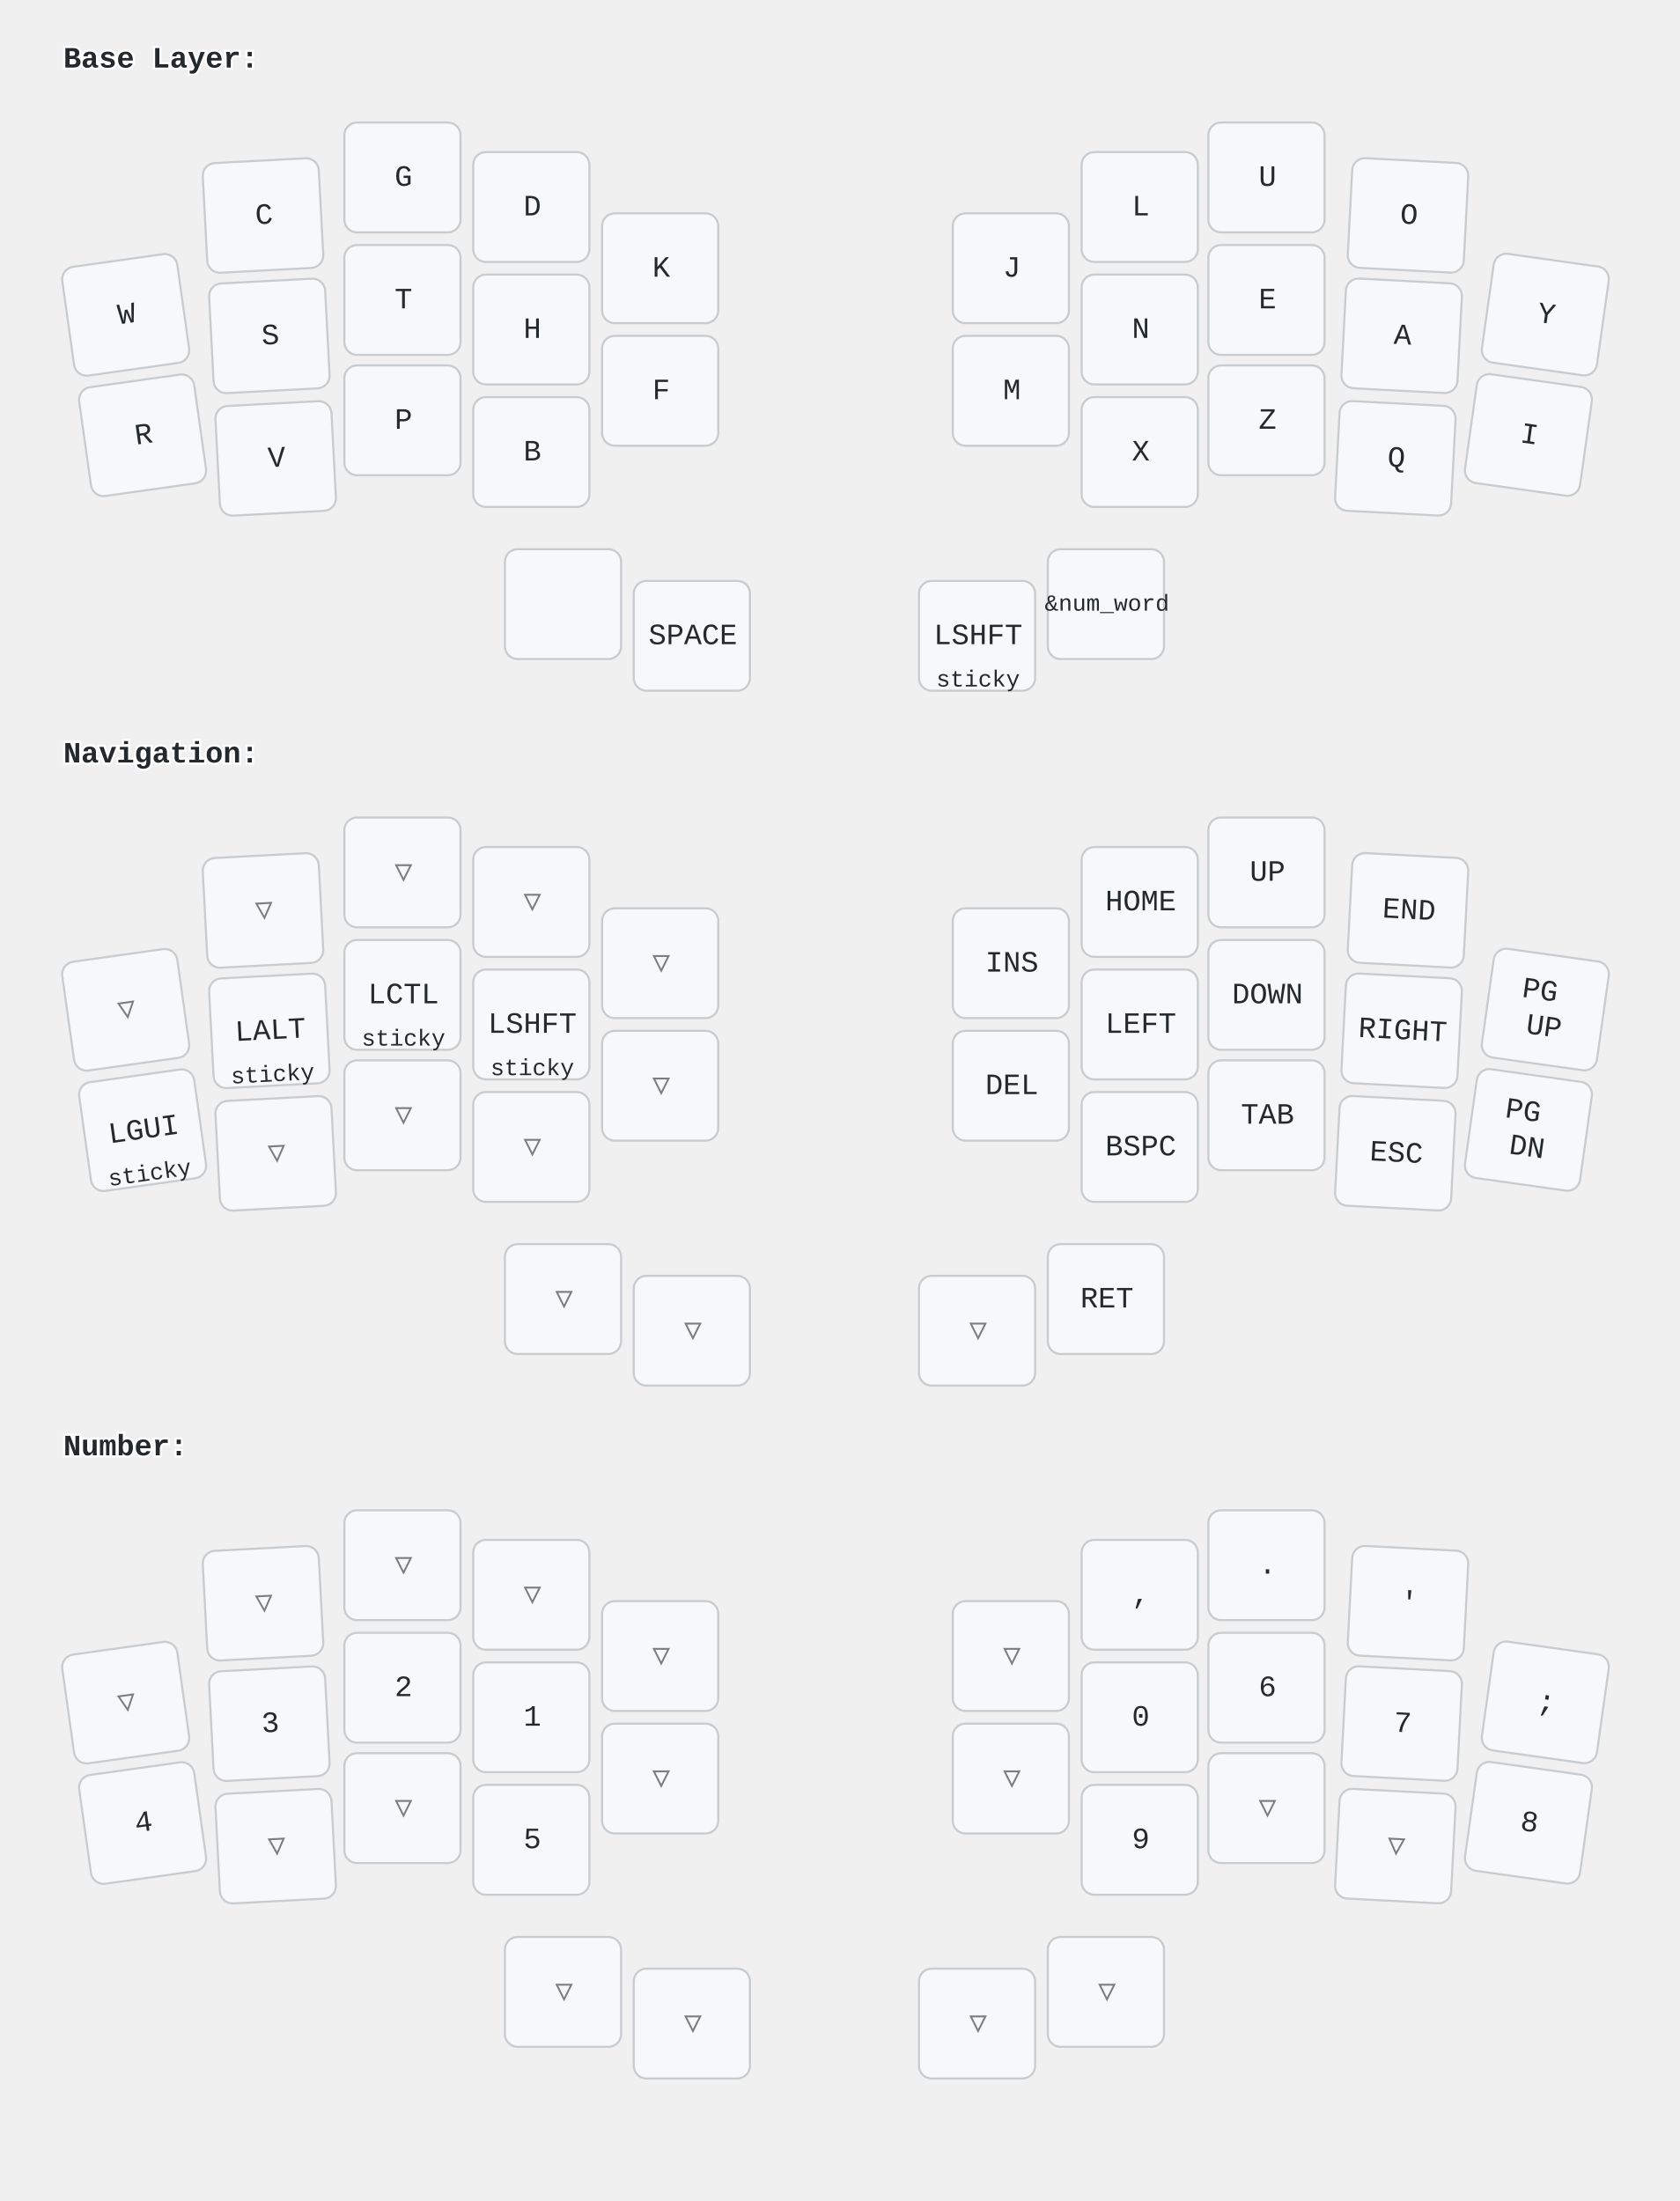
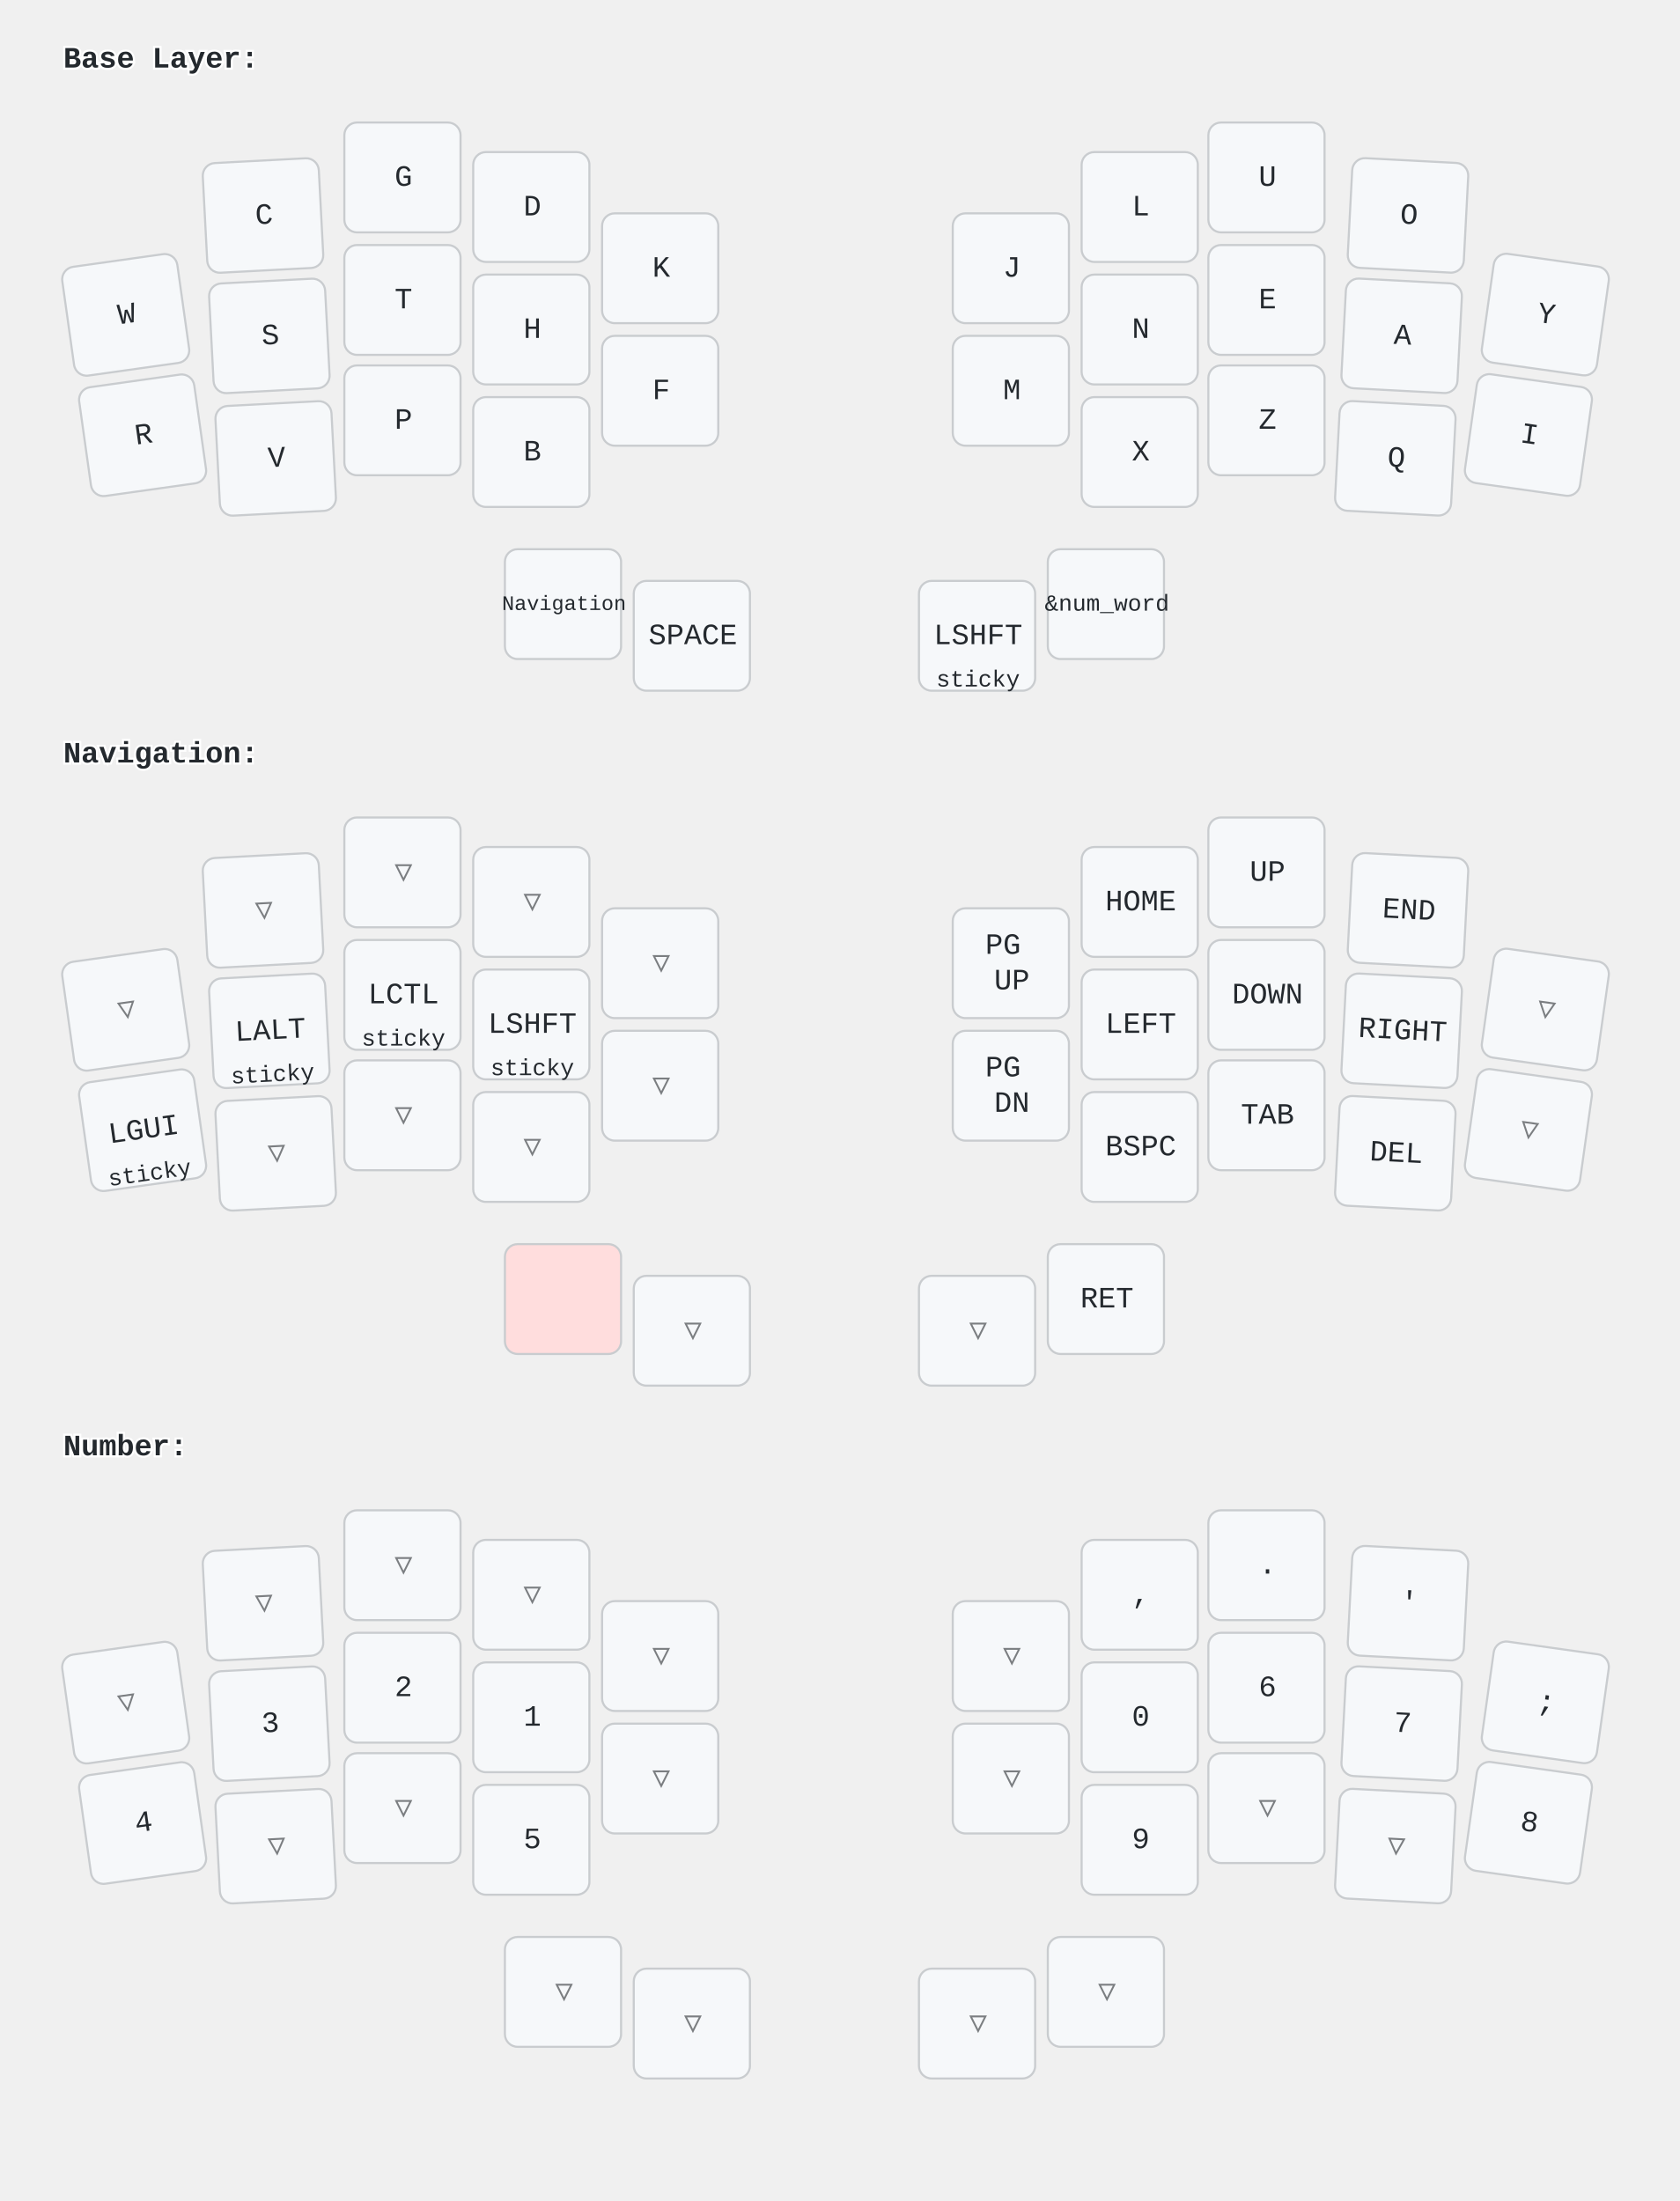
<svg xmlns="http://www.w3.org/2000/svg" width="795" height="1042" viewBox="0 0 795 1042" class="keymap">
  <style>/* inherit to force styles through use tags */
svg path {
    fill: inherit;
}

/* font and background color specifications */
svg.keymap {
    font-family: SFMono-Regular,Consolas,Liberation Mono,Menlo,monospace;
    font-size: 14px;
    font-kerning: normal;
    text-rendering: optimizeLegibility;
    fill: #24292e;
}

/* default key styling */
rect.key {
    fill: #f6f8fa;
    stroke: #c9cccf;
    stroke-width: 1;
}

/* default key side styling, only used is draw_key_sides is set */
rect.side {
    filter: brightness(90%);
}

/* color accent for combo boxes */
rect.combo, rect.combo-separate {
    fill: #cdf;
}

/* color accent for held keys */
rect.held, rect.combo.held {
    fill: #fdd;
}

/* color accent for ghost (optional) keys */
rect.ghost, rect.combo.ghost {
    stroke-dasharray: 4, 4;
    stroke-width: 2;
}

text {
    text-anchor: middle;
    dominant-baseline: middle;
}

/* styling for layer labels */
text.label {
    font-weight: bold;
    text-anchor: start;
    stroke: white;
    stroke-width: 2;
    paint-order: stroke;
}

/* styling for combo tap, and key hold/shifted label text */
text.combo, text.hold, text.shifted {
    font-size: 11px;
}

text.hold {
    text-anchor: middle;
    dominant-baseline: auto;
}

text.shifted {
    text-anchor: middle;
    dominant-baseline: hanging;
}

/* styling for hold/shifted label text in combo box */
text.combo.hold, text.combo.shifted {
    font-size: 8px;
}

/* lighter symbol for transparent keys */
text.trans {
    fill: #7b7e81;
}

/* styling for combo dendrons */
path.combo {
    stroke-width: 1;
    stroke: gray;
    fill: none;
}

/* Start Tabler Icons Cleanup */
/* cannot use height/width with glyphs */
.icon-tabler &gt; path {
    fill: inherit;
    stroke: inherit;
    stroke-width: 2;
}
/* hide tabler's default box */
.icon-tabler &gt; path[stroke="none"][fill="none"] {
    visibility: hidden;
}
/* End Tabler Icons Cleanup */
</style>
  <g transform="translate(30, 0)" class="layer-Base Layer">
    <text x="0" y="28" class="label">Base Layer:</text>
    <g transform="translate(0, 56)">
      <g transform="translate(30, 93) rotate(-8.0)" class="key keypos-0">
        <rect rx="6" ry="6" x="-28" y="-26" width="55" height="52" class="key" />
        <text x="0" y="0" class="key tap">W</text>
      </g>
      <g transform="translate(95, 46) rotate(-3.0)" class="key keypos-1">
        <rect rx="6" ry="6" x="-28" y="-26" width="55" height="52" class="key" />
        <text x="0" y="0" class="key tap">C</text>
      </g>
      <g transform="translate(161, 28)" class="key keypos-2">
        <rect rx="6" ry="6" x="-28" y="-26" width="55" height="52" class="key" />
        <text x="0" y="0" class="key tap">G</text>
      </g>
      <g transform="translate(222, 42)" class="key keypos-3">
        <rect rx="6" ry="6" x="-28" y="-26" width="55" height="52" class="key" />
        <text x="0" y="0" class="key tap">D</text>
      </g>
      <g transform="translate(283, 71)" class="key keypos-4">
        <rect rx="6" ry="6" x="-28" y="-26" width="55" height="52" class="key" />
        <text x="0" y="0" class="key tap">K</text>
      </g>
      <g transform="translate(449, 71)" class="key keypos-5">
        <rect rx="6" ry="6" x="-28" y="-26" width="55" height="52" class="key" />
        <text x="0" y="0" class="key tap">J</text>
      </g>
      <g transform="translate(510, 42)" class="key keypos-6">
        <rect rx="6" ry="6" x="-28" y="-26" width="55" height="52" class="key" />
        <text x="0" y="0" class="key tap">L</text>
      </g>
      <g transform="translate(570, 28)" class="key keypos-7">
        <rect rx="6" ry="6" x="-28" y="-26" width="55" height="52" class="key" />
        <text x="0" y="0" class="key tap">U</text>
      </g>
      <g transform="translate(637, 46) rotate(3.0)" class="key keypos-8">
        <rect rx="6" ry="6" x="-28" y="-26" width="55" height="52" class="key" />
        <text x="0" y="0" class="key tap">O</text>
      </g>
      <g transform="translate(702, 93) rotate(8.0)" class="key keypos-9">
        <rect rx="6" ry="6" x="-28" y="-26" width="55" height="52" class="key" />
        <text x="0" y="0" class="key tap">Y</text>
      </g>
      <g transform="translate(38, 150) rotate(-8.0)" class="key keypos-10">
        <rect rx="6" ry="6" x="-28" y="-26" width="55" height="52" class="key" />
        <text x="0" y="0" class="key tap">R</text>
      </g>
      <g transform="translate(98, 103) rotate(-3.0)" class="key keypos-11">
        <rect rx="6" ry="6" x="-28" y="-26" width="55" height="52" class="key" />
        <text x="0" y="0" class="key tap">S</text>
      </g>
      <g transform="translate(161, 86)" class="key keypos-12">
        <rect rx="6" ry="6" x="-28" y="-26" width="55" height="52" class="key" />
        <text x="0" y="0" class="key tap">T</text>
      </g>
      <g transform="translate(222, 100)" class="key keypos-13">
        <rect rx="6" ry="6" x="-28" y="-26" width="55" height="52" class="key" />
        <text x="0" y="0" class="key tap">H</text>
      </g>
      <g transform="translate(283, 129)" class="key keypos-14">
        <rect rx="6" ry="6" x="-28" y="-26" width="55" height="52" class="key" />
        <text x="0" y="0" class="key tap">F</text>
      </g>
      <g transform="translate(449, 129)" class="key keypos-15">
        <rect rx="6" ry="6" x="-28" y="-26" width="55" height="52" class="key" />
        <text x="0" y="0" class="key tap">M</text>
      </g>
      <g transform="translate(510, 100)" class="key keypos-16">
        <rect rx="6" ry="6" x="-28" y="-26" width="55" height="52" class="key" />
        <text x="0" y="0" class="key tap">N</text>
      </g>
      <g transform="translate(570, 86)" class="key keypos-17">
        <rect rx="6" ry="6" x="-28" y="-26" width="55" height="52" class="key" />
        <text x="0" y="0" class="key tap">E</text>
      </g>
      <g transform="translate(634, 103) rotate(3.0)" class="key keypos-18">
        <rect rx="6" ry="6" x="-28" y="-26" width="55" height="52" class="key" />
        <text x="0" y="0" class="key tap">A</text>
      </g>
      <g transform="translate(694, 150) rotate(8.0)" class="key keypos-19">
        <rect rx="6" ry="6" x="-28" y="-26" width="55" height="52" class="key" />
        <text x="0" y="0" class="key tap">I</text>
      </g>
      <g transform="translate(101, 161) rotate(-3.0)" class="key keypos-20">
        <rect rx="6" ry="6" x="-28" y="-26" width="55" height="52" class="key" />
        <text x="0" y="0" class="key tap">V</text>
      </g>
      <g transform="translate(161, 143)" class="key keypos-21">
        <rect rx="6" ry="6" x="-28" y="-26" width="55" height="52" class="key" />
        <text x="0" y="0" class="key tap">P</text>
      </g>
      <g transform="translate(222, 158)" class="key keypos-22">
        <rect rx="6" ry="6" x="-28" y="-26" width="55" height="52" class="key" />
        <text x="0" y="0" class="key tap">B</text>
      </g>
      <g transform="translate(510, 158)" class="key keypos-23">
        <rect rx="6" ry="6" x="-28" y="-26" width="55" height="52" class="key" />
        <text x="0" y="0" class="key tap">X</text>
      </g>
      <g transform="translate(570, 143)" class="key keypos-24">
        <rect rx="6" ry="6" x="-28" y="-26" width="55" height="52" class="key" />
        <text x="0" y="0" class="key tap">Z</text>
      </g>
      <g transform="translate(631, 161) rotate(3.0)" class="key keypos-25">
        <rect rx="6" ry="6" x="-28" y="-26" width="55" height="52" class="key" />
        <text x="0" y="0" class="key tap">Q</text>
      </g>
      <g transform="translate(237, 230)" class="key keypos-26">
        <rect rx="6" ry="6" x="-28" y="-26" width="55" height="52" class="key" />
+         <text x="0" y="0" class="key tap">
+           <tspan style="font-size: 70%">Navigation</tspan>
+         </text>
      </g>
      <g transform="translate(298, 245)" class="key keypos-27">
        <rect rx="6" ry="6" x="-28" y="-26" width="55" height="52" class="key" />
        <text x="0" y="0" class="key tap">SPACE</text>
      </g>
      <g transform="translate(433, 245)" class="key keypos-28">
        <rect rx="6" ry="6" x="-28" y="-26" width="55" height="52" class="key" />
        <text x="0" y="0" class="key tap">LSHFT</text>
        <text x="0" y="24" class="key hold">sticky</text>
      </g>
      <g transform="translate(494, 230)" class="key keypos-29">
        <rect rx="6" ry="6" x="-28" y="-26" width="55" height="52" class="key" />
        <text x="0" y="0" class="key tap">
          <tspan style="font-size: 78%">&amp;num_word</tspan>
        </text>
      </g>
    </g>
  </g>
  <g transform="translate(30, 329)" class="layer-Navigation">
    <text x="0" y="28" class="label">Navigation:</text>
    <g transform="translate(0, 56)">
      <g transform="translate(30, 93) rotate(-8.0)" class="key trans keypos-0">
        <rect rx="6" ry="6" x="-28" y="-26" width="55" height="52" class="key trans" />
        <text x="0" y="0" class="key trans tap">▽</text>
      </g>
      <g transform="translate(95, 46) rotate(-3.0)" class="key trans keypos-1">
        <rect rx="6" ry="6" x="-28" y="-26" width="55" height="52" class="key trans" />
        <text x="0" y="0" class="key trans tap">▽</text>
      </g>
      <g transform="translate(161, 28)" class="key trans keypos-2">
        <rect rx="6" ry="6" x="-28" y="-26" width="55" height="52" class="key trans" />
        <text x="0" y="0" class="key trans tap">▽</text>
      </g>
      <g transform="translate(222, 42)" class="key trans keypos-3">
        <rect rx="6" ry="6" x="-28" y="-26" width="55" height="52" class="key trans" />
        <text x="0" y="0" class="key trans tap">▽</text>
      </g>
      <g transform="translate(283, 71)" class="key trans keypos-4">
        <rect rx="6" ry="6" x="-28" y="-26" width="55" height="52" class="key trans" />
        <text x="0" y="0" class="key trans tap">▽</text>
      </g>
      <g transform="translate(449, 71)" class="key keypos-5">
        <rect rx="6" ry="6" x="-28" y="-26" width="55" height="52" class="key" />
-         <text x="0" y="0" class="key tap">INS</text>
-       </g>
-       <g transform="translate(510, 42)" class="key keypos-6">
-         <rect rx="6" ry="6" x="-28" y="-26" width="55" height="52" class="key" />
-         <text x="0" y="0" class="key tap">HOME</text>
-       </g>
-       <g transform="translate(570, 28)" class="key keypos-7">
-         <rect rx="6" ry="6" x="-28" y="-26" width="55" height="52" class="key" />
-         <text x="0" y="0" class="key tap">UP</text>
-       </g>
-       <g transform="translate(637, 46) rotate(3.0)" class="key keypos-8">
-         <rect rx="6" ry="6" x="-28" y="-26" width="55" height="52" class="key" />
-         <text x="0" y="0" class="key tap">END</text>
-       </g>
-       <g transform="translate(702, 93) rotate(8.0)" class="key keypos-9">
-         <rect rx="6" ry="6" x="-28" y="-26" width="55" height="52" class="key" />
        <text x="0" y="0" class="key tap">
          <tspan x="0" dy="-0.6em">PG</tspan>
          <tspan x="0" dy="1.2em">UP</tspan>
        </text>
      </g>
+       <g transform="translate(510, 42)" class="key keypos-6">
+         <rect rx="6" ry="6" x="-28" y="-26" width="55" height="52" class="key" />
+         <text x="0" y="0" class="key tap">HOME</text>
+       </g>
+       <g transform="translate(570, 28)" class="key keypos-7">
+         <rect rx="6" ry="6" x="-28" y="-26" width="55" height="52" class="key" />
+         <text x="0" y="0" class="key tap">UP</text>
+       </g>
+       <g transform="translate(637, 46) rotate(3.0)" class="key keypos-8">
+         <rect rx="6" ry="6" x="-28" y="-26" width="55" height="52" class="key" />
+         <text x="0" y="0" class="key tap">END</text>
+       </g>
+       <g transform="translate(702, 93) rotate(8.0)" class="key trans keypos-9">
+         <rect rx="6" ry="6" x="-28" y="-26" width="55" height="52" class="key trans" />
+         <text x="0" y="0" class="key trans tap">▽</text>
+       </g>
      <g transform="translate(38, 150) rotate(-8.0)" class="key keypos-10">
        <rect rx="6" ry="6" x="-28" y="-26" width="55" height="52" class="key" />
        <text x="0" y="0" class="key tap">LGUI</text>
        <text x="0" y="24" class="key hold">sticky</text>
      </g>
      <g transform="translate(98, 103) rotate(-3.0)" class="key keypos-11">
        <rect rx="6" ry="6" x="-28" y="-26" width="55" height="52" class="key" />
        <text x="0" y="0" class="key tap">LALT</text>
        <text x="0" y="24" class="key hold">sticky</text>
      </g>
      <g transform="translate(161, 86)" class="key keypos-12">
        <rect rx="6" ry="6" x="-28" y="-26" width="55" height="52" class="key" />
        <text x="0" y="0" class="key tap">LCTL</text>
        <text x="0" y="24" class="key hold">sticky</text>
      </g>
      <g transform="translate(222, 100)" class="key keypos-13">
        <rect rx="6" ry="6" x="-28" y="-26" width="55" height="52" class="key" />
        <text x="0" y="0" class="key tap">LSHFT</text>
        <text x="0" y="24" class="key hold">sticky</text>
      </g>
      <g transform="translate(283, 129)" class="key trans keypos-14">
        <rect rx="6" ry="6" x="-28" y="-26" width="55" height="52" class="key trans" />
        <text x="0" y="0" class="key trans tap">▽</text>
      </g>
      <g transform="translate(449, 129)" class="key keypos-15">
-         <rect rx="6" ry="6" x="-28" y="-26" width="55" height="52" class="key" />
-         <text x="0" y="0" class="key tap">DEL</text>
-       </g>
-       <g transform="translate(510, 100)" class="key keypos-16">
-         <rect rx="6" ry="6" x="-28" y="-26" width="55" height="52" class="key" />
-         <text x="0" y="0" class="key tap">LEFT</text>
-       </g>
-       <g transform="translate(570, 86)" class="key keypos-17">
-         <rect rx="6" ry="6" x="-28" y="-26" width="55" height="52" class="key" />
-         <text x="0" y="0" class="key tap">DOWN</text>
-       </g>
-       <g transform="translate(634, 103) rotate(3.0)" class="key keypos-18">
-         <rect rx="6" ry="6" x="-28" y="-26" width="55" height="52" class="key" />
-         <text x="0" y="0" class="key tap">RIGHT</text>
-       </g>
-       <g transform="translate(694, 150) rotate(8.0)" class="key keypos-19">
        <rect rx="6" ry="6" x="-28" y="-26" width="55" height="52" class="key" />
        <text x="0" y="0" class="key tap">
          <tspan x="0" dy="-0.6em">PG</tspan>
          <tspan x="0" dy="1.2em">DN</tspan>
        </text>
      </g>
+       <g transform="translate(510, 100)" class="key keypos-16">
+         <rect rx="6" ry="6" x="-28" y="-26" width="55" height="52" class="key" />
+         <text x="0" y="0" class="key tap">LEFT</text>
+       </g>
+       <g transform="translate(570, 86)" class="key keypos-17">
+         <rect rx="6" ry="6" x="-28" y="-26" width="55" height="52" class="key" />
+         <text x="0" y="0" class="key tap">DOWN</text>
+       </g>
+       <g transform="translate(634, 103) rotate(3.0)" class="key keypos-18">
+         <rect rx="6" ry="6" x="-28" y="-26" width="55" height="52" class="key" />
+         <text x="0" y="0" class="key tap">RIGHT</text>
+       </g>
+       <g transform="translate(694, 150) rotate(8.0)" class="key trans keypos-19">
+         <rect rx="6" ry="6" x="-28" y="-26" width="55" height="52" class="key trans" />
+         <text x="0" y="0" class="key trans tap">▽</text>
+       </g>
      <g transform="translate(101, 161) rotate(-3.0)" class="key trans keypos-20">
        <rect rx="6" ry="6" x="-28" y="-26" width="55" height="52" class="key trans" />
        <text x="0" y="0" class="key trans tap">▽</text>
      </g>
      <g transform="translate(161, 143)" class="key trans keypos-21">
        <rect rx="6" ry="6" x="-28" y="-26" width="55" height="52" class="key trans" />
        <text x="0" y="0" class="key trans tap">▽</text>
      </g>
      <g transform="translate(222, 158)" class="key trans keypos-22">
        <rect rx="6" ry="6" x="-28" y="-26" width="55" height="52" class="key trans" />
        <text x="0" y="0" class="key trans tap">▽</text>
      </g>
      <g transform="translate(510, 158)" class="key keypos-23">
        <rect rx="6" ry="6" x="-28" y="-26" width="55" height="52" class="key" />
        <text x="0" y="0" class="key tap">BSPC</text>
      </g>
      <g transform="translate(570, 143)" class="key keypos-24">
        <rect rx="6" ry="6" x="-28" y="-26" width="55" height="52" class="key" />
        <text x="0" y="0" class="key tap">TAB</text>
      </g>
      <g transform="translate(631, 161) rotate(3.0)" class="key keypos-25">
        <rect rx="6" ry="6" x="-28" y="-26" width="55" height="52" class="key" />
-         <text x="0" y="0" class="key tap">ESC</text>
-       </g>
-       <g transform="translate(237, 230)" class="key trans keypos-26">
-         <rect rx="6" ry="6" x="-28" y="-26" width="55" height="52" class="key trans" />
-         <text x="0" y="0" class="key trans tap">▽</text>
+         <text x="0" y="0" class="key tap">DEL</text>
+       </g>
+       <g transform="translate(237, 230)" class="key held keypos-26">
+         <rect rx="6" ry="6" x="-28" y="-26" width="55" height="52" class="key held" />
      </g>
      <g transform="translate(298, 245)" class="key trans keypos-27">
        <rect rx="6" ry="6" x="-28" y="-26" width="55" height="52" class="key trans" />
        <text x="0" y="0" class="key trans tap">▽</text>
      </g>
      <g transform="translate(433, 245)" class="key trans keypos-28">
        <rect rx="6" ry="6" x="-28" y="-26" width="55" height="52" class="key trans" />
        <text x="0" y="0" class="key trans tap">▽</text>
      </g>
      <g transform="translate(494, 230)" class="key keypos-29">
        <rect rx="6" ry="6" x="-28" y="-26" width="55" height="52" class="key" />
        <text x="0" y="0" class="key tap">RET</text>
      </g>
    </g>
  </g>
  <g transform="translate(30, 657)" class="layer-Number">
    <text x="0" y="28" class="label">Number:</text>
    <g transform="translate(0, 56)">
      <g transform="translate(30, 93) rotate(-8.0)" class="key trans keypos-0">
        <rect rx="6" ry="6" x="-28" y="-26" width="55" height="52" class="key trans" />
        <text x="0" y="0" class="key trans tap">▽</text>
      </g>
      <g transform="translate(95, 46) rotate(-3.0)" class="key trans keypos-1">
        <rect rx="6" ry="6" x="-28" y="-26" width="55" height="52" class="key trans" />
        <text x="0" y="0" class="key trans tap">▽</text>
      </g>
      <g transform="translate(161, 28)" class="key trans keypos-2">
        <rect rx="6" ry="6" x="-28" y="-26" width="55" height="52" class="key trans" />
        <text x="0" y="0" class="key trans tap">▽</text>
      </g>
      <g transform="translate(222, 42)" class="key trans keypos-3">
        <rect rx="6" ry="6" x="-28" y="-26" width="55" height="52" class="key trans" />
        <text x="0" y="0" class="key trans tap">▽</text>
      </g>
      <g transform="translate(283, 71)" class="key trans keypos-4">
        <rect rx="6" ry="6" x="-28" y="-26" width="55" height="52" class="key trans" />
        <text x="0" y="0" class="key trans tap">▽</text>
      </g>
      <g transform="translate(449, 71)" class="key trans keypos-5">
        <rect rx="6" ry="6" x="-28" y="-26" width="55" height="52" class="key trans" />
        <text x="0" y="0" class="key trans tap">▽</text>
      </g>
      <g transform="translate(510, 42)" class="key keypos-6">
        <rect rx="6" ry="6" x="-28" y="-26" width="55" height="52" class="key" />
        <text x="0" y="0" class="key tap">,</text>
      </g>
      <g transform="translate(570, 28)" class="key keypos-7">
        <rect rx="6" ry="6" x="-28" y="-26" width="55" height="52" class="key" />
        <text x="0" y="0" class="key tap">.</text>
      </g>
      <g transform="translate(637, 46) rotate(3.0)" class="key keypos-8">
        <rect rx="6" ry="6" x="-28" y="-26" width="55" height="52" class="key" />
        <text x="0" y="0" class="key tap">'</text>
      </g>
      <g transform="translate(702, 93) rotate(8.0)" class="key keypos-9">
        <rect rx="6" ry="6" x="-28" y="-26" width="55" height="52" class="key" />
        <text x="0" y="0" class="key tap">;</text>
      </g>
      <g transform="translate(38, 150) rotate(-8.0)" class="key keypos-10">
        <rect rx="6" ry="6" x="-28" y="-26" width="55" height="52" class="key" />
        <text x="0" y="0" class="key tap">4</text>
      </g>
      <g transform="translate(98, 103) rotate(-3.0)" class="key keypos-11">
        <rect rx="6" ry="6" x="-28" y="-26" width="55" height="52" class="key" />
        <text x="0" y="0" class="key tap">3</text>
      </g>
      <g transform="translate(161, 86)" class="key keypos-12">
        <rect rx="6" ry="6" x="-28" y="-26" width="55" height="52" class="key" />
        <text x="0" y="0" class="key tap">2</text>
      </g>
      <g transform="translate(222, 100)" class="key keypos-13">
        <rect rx="6" ry="6" x="-28" y="-26" width="55" height="52" class="key" />
        <text x="0" y="0" class="key tap">1</text>
      </g>
      <g transform="translate(283, 129)" class="key trans keypos-14">
        <rect rx="6" ry="6" x="-28" y="-26" width="55" height="52" class="key trans" />
        <text x="0" y="0" class="key trans tap">▽</text>
      </g>
      <g transform="translate(449, 129)" class="key trans keypos-15">
        <rect rx="6" ry="6" x="-28" y="-26" width="55" height="52" class="key trans" />
        <text x="0" y="0" class="key trans tap">▽</text>
      </g>
      <g transform="translate(510, 100)" class="key keypos-16">
        <rect rx="6" ry="6" x="-28" y="-26" width="55" height="52" class="key" />
        <text x="0" y="0" class="key tap">0</text>
      </g>
      <g transform="translate(570, 86)" class="key keypos-17">
        <rect rx="6" ry="6" x="-28" y="-26" width="55" height="52" class="key" />
        <text x="0" y="0" class="key tap">6</text>
      </g>
      <g transform="translate(634, 103) rotate(3.0)" class="key keypos-18">
        <rect rx="6" ry="6" x="-28" y="-26" width="55" height="52" class="key" />
        <text x="0" y="0" class="key tap">7</text>
      </g>
      <g transform="translate(694, 150) rotate(8.0)" class="key keypos-19">
        <rect rx="6" ry="6" x="-28" y="-26" width="55" height="52" class="key" />
        <text x="0" y="0" class="key tap">8</text>
      </g>
      <g transform="translate(101, 161) rotate(-3.0)" class="key trans keypos-20">
        <rect rx="6" ry="6" x="-28" y="-26" width="55" height="52" class="key trans" />
        <text x="0" y="0" class="key trans tap">▽</text>
      </g>
      <g transform="translate(161, 143)" class="key trans keypos-21">
        <rect rx="6" ry="6" x="-28" y="-26" width="55" height="52" class="key trans" />
        <text x="0" y="0" class="key trans tap">▽</text>
      </g>
      <g transform="translate(222, 158)" class="key keypos-22">
        <rect rx="6" ry="6" x="-28" y="-26" width="55" height="52" class="key" />
        <text x="0" y="0" class="key tap">5</text>
      </g>
      <g transform="translate(510, 158)" class="key keypos-23">
        <rect rx="6" ry="6" x="-28" y="-26" width="55" height="52" class="key" />
        <text x="0" y="0" class="key tap">9</text>
      </g>
      <g transform="translate(570, 143)" class="key trans keypos-24">
        <rect rx="6" ry="6" x="-28" y="-26" width="55" height="52" class="key trans" />
        <text x="0" y="0" class="key trans tap">▽</text>
      </g>
      <g transform="translate(631, 161) rotate(3.0)" class="key trans keypos-25">
        <rect rx="6" ry="6" x="-28" y="-26" width="55" height="52" class="key trans" />
        <text x="0" y="0" class="key trans tap">▽</text>
      </g>
      <g transform="translate(237, 230)" class="key trans keypos-26">
        <rect rx="6" ry="6" x="-28" y="-26" width="55" height="52" class="key trans" />
        <text x="0" y="0" class="key trans tap">▽</text>
      </g>
      <g transform="translate(298, 245)" class="key trans keypos-27">
        <rect rx="6" ry="6" x="-28" y="-26" width="55" height="52" class="key trans" />
        <text x="0" y="0" class="key trans tap">▽</text>
      </g>
      <g transform="translate(433, 245)" class="key trans keypos-28">
        <rect rx="6" ry="6" x="-28" y="-26" width="55" height="52" class="key trans" />
        <text x="0" y="0" class="key trans tap">▽</text>
      </g>
      <g transform="translate(494, 230)" class="key trans keypos-29">
        <rect rx="6" ry="6" x="-28" y="-26" width="55" height="52" class="key trans" />
        <text x="0" y="0" class="key trans tap">▽</text>
      </g>
    </g>
  </g>
</svg>
